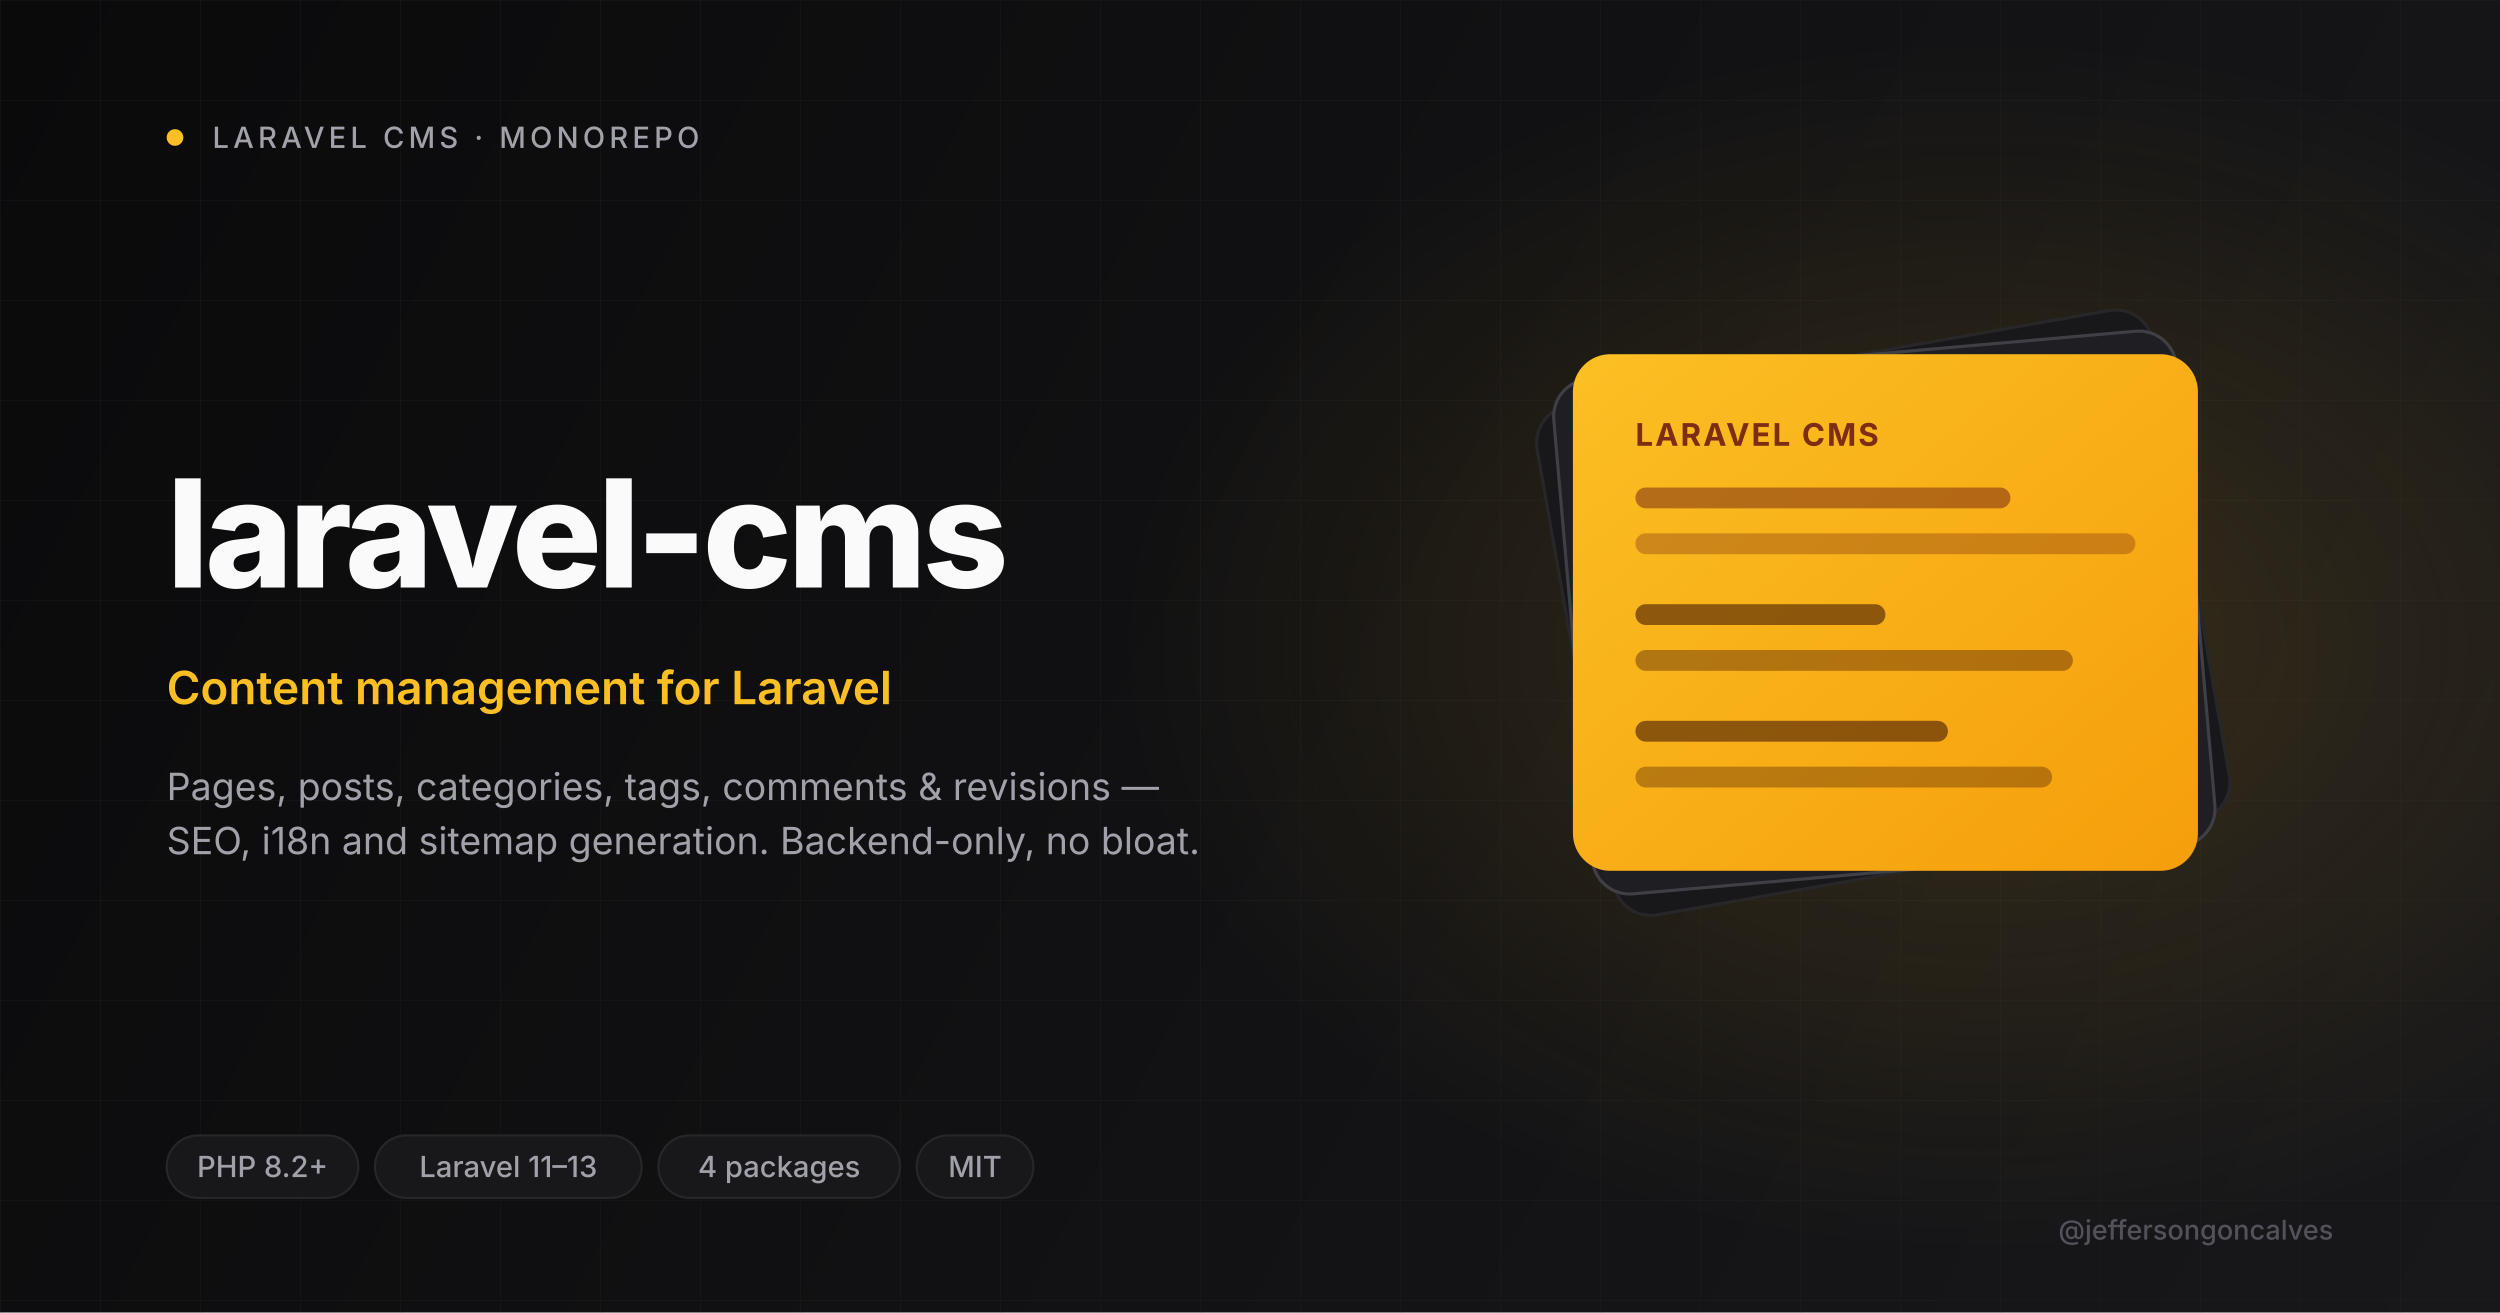
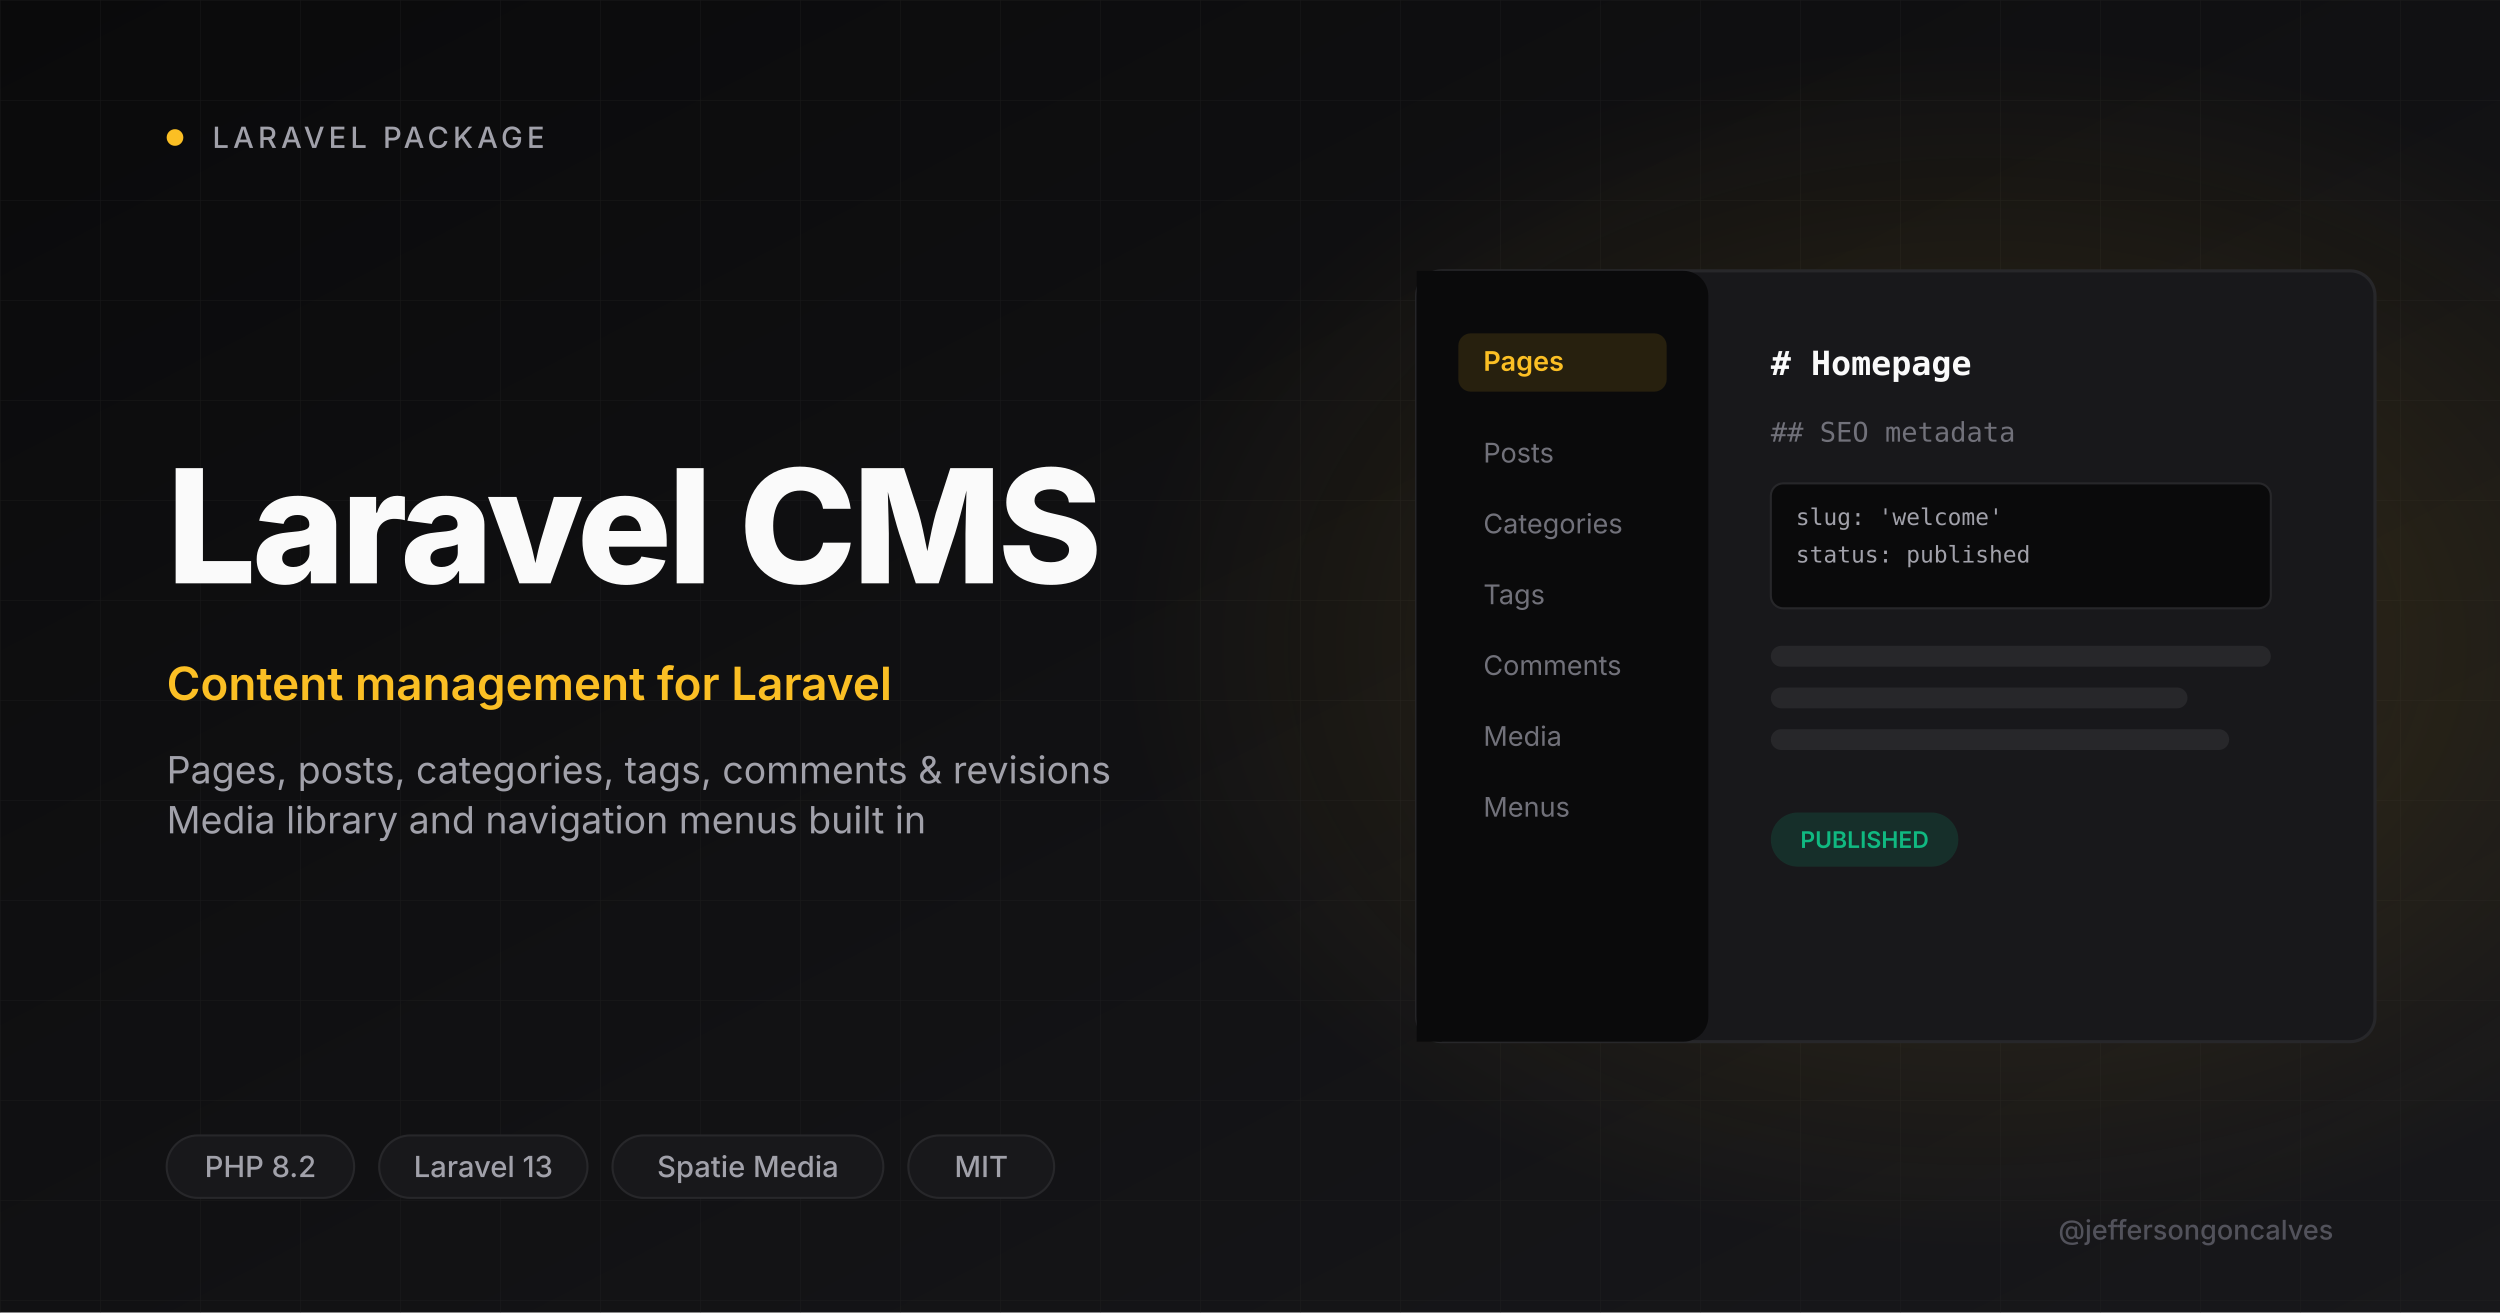
- <svg xmlns="http://www.w3.org/2000/svg" width="1200" height="630" viewBox="0 0 1200 630" fill="none" font-family="Inter, system-ui, -apple-system, sans-serif">
+ <svg xmlns="http://www.w3.org/2000/svg" width="1200" height="630" viewBox="0 0 1200 630">
  <defs>
-     <linearGradient id="bg" x1="0" y1="0" x2="1200" y2="630" gradientUnits="userSpaceOnUse">
-       <stop stop-color="#0A0A0B" />
-       <stop offset="1" stop-color="#18181B" />
+     <linearGradient id="bg" x1="0" y1="0" x2="1" y2="1">
+       <stop offset="0%" stop-color="#0A0A0B" />
+       <stop offset="100%" stop-color="#18181B" />
    </linearGradient>
    <linearGradient id="amber" x1="0" y1="0" x2="1" y2="1">
-       <stop stop-color="#FBBF24" />
-       <stop offset="1" stop-color="#F59E0B" />
+       <stop offset="0%" stop-color="#FBBF24" />
+       <stop offset="100%" stop-color="#F59E0B" />
    </linearGradient>
-     <radialGradient id="glow" cx="0.5" cy="0.5" r="0.5">
-       <stop stop-color="#FBBF24" stop-opacity="0.15" />
-       <stop offset="1" stop-color="#FBBF24" stop-opacity="0" />
+     <radialGradient id="glow" cx="50%" cy="50%" r="50%">
+       <stop offset="0%" stop-color="rgba(251,191,36,0.15)" />
+       <stop offset="100%" stop-color="rgba(251,191,36,0)" />
    </radialGradient>
    <pattern id="grid" width="48" height="48" patternUnits="userSpaceOnUse">
-       <path d="M48 0H0V48" fill="none" stroke="#27272A" stroke-width="0.6" />
+       <path d="M 48 0 L 0 0 0 48" fill="none" stroke="#27272A" stroke-width="0.6" />
    </pattern>
+     <linearGradient id="cardActive" x1="0" y1="0" x2="1" y2="1">
+       <stop offset="0%" stop-color="#FBBF24" />
+       <stop offset="100%" stop-color="#F59E0B" />
+     </linearGradient>
  </defs>
  <rect width="1200" height="630" fill="url(#bg)" />
  <rect width="1200" height="630" fill="url(#grid)" opacity="0.4" />
  <ellipse cx="950" cy="310" rx="410" ry="290" fill="url(#glow)" />
  <circle cx="84" cy="66" r="4" fill="#FBBF24" />
-   <text x="102" y="71" font-size="14" font-weight="500" letter-spacing="2" fill="#A1A1AA">LARAVEL CMS · MONOREPO</text>
-   <text x="80" y="282" font-size="72" font-weight="800" letter-spacing="-2" fill="#FAFAFA">laravel-cms</text>
-   <text x="80" y="338" font-size="22" font-weight="600" fill="#FBBF24">Content management for Laravel</text>
-   <text x="80" y="384" font-size="18" font-weight="400" fill="#A1A1AA">Pages, posts, categories, tags, comments &amp; revisions —</text>
-   <text x="80" y="410" font-size="18" font-weight="400" fill="#A1A1AA">SEO, i18n and sitemap generation. Backend-only, no bloat.</text>
-   <g transform="translate(905 300)">
-     <g transform="rotate(-10)">
-       <rect x="-150" y="-130" width="300" height="248" rx="18" fill="#18181B" stroke="#27272A" stroke-width="1.5" />
-     </g>
-     <g transform="rotate(-5)">
-       <rect x="-150" y="-130" width="300" height="248" rx="18" fill="#1F1F23" stroke="#3F3F46" stroke-width="1.5" />
-     </g>
-     <g>
-       <rect x="-150" y="-130" width="300" height="248" rx="18" fill="url(#amber)" />
-       <text x="-120" y="-86" font-size="15" font-weight="700" letter-spacing="1" fill="#7C2D12">LARAVEL CMS</text>
-       <rect x="-120" y="-66" width="180" height="10" rx="5" fill="#7C2D12" opacity="0.55" />
-       <rect x="-120" y="-44" width="240" height="10" rx="5" fill="#7C2D12" opacity="0.35" />
-       <rect x="-120" y="-10" width="120" height="10" rx="5" fill="#451A03" opacity="0.6" />
-       <rect x="-120" y="12" width="210" height="10" rx="5" fill="#451A03" opacity="0.4" />
-       <rect x="-120" y="46" width="150" height="10" rx="5" fill="#451A03" opacity="0.6" />
-       <rect x="-120" y="68" width="200" height="10" rx="5" fill="#451A03" opacity="0.35" />
-     </g>
+   <text x="102" y="71" font-family="Inter, system-ui, sans-serif" font-size="14" font-weight="500" letter-spacing="2" fill="#A1A1AA">LARAVEL PACKAGE</text>
+   <text x="80" y="280" font-family="Inter, system-ui, sans-serif" font-size="76" font-weight="800" letter-spacing="-2" fill="#FAFAFA">Laravel CMS</text>
+   <text x="80" y="336" font-family="Inter, system-ui, sans-serif" font-size="22" font-weight="600" fill="#FBBF24">Content management for Laravel</text>
+   <text x="80" y="376" font-family="Inter, system-ui, sans-serif" font-size="18" font-weight="400" fill="#A1A1AA">Pages, posts, categories, tags, comments &amp; revisions</text>
+   <text x="80" y="400" font-family="Inter, system-ui, sans-serif" font-size="18" font-weight="400" fill="#A1A1AA">Media library and navigation menus built in</text>
+   <g font-family="Inter, system-ui, sans-serif" font-size="14" font-weight="500">
+     <rect x="80" y="545" width="90" height="30" rx="15" fill="#18181B" stroke="#27272A" />
+     <text x="125" y="565" text-anchor="middle" fill="#A1A1AA">PHP 8.2</text>
+     <rect x="182" y="545" width="100" height="30" rx="15" fill="#18181B" stroke="#27272A" />
+     <text x="232" y="565" text-anchor="middle" fill="#A1A1AA">Laravel 13</text>
+     <rect x="294" y="545" width="130" height="30" rx="15" fill="#18181B" stroke="#27272A" />
+     <text x="359" y="565" text-anchor="middle" fill="#A1A1AA">Spatie Media</text>
+     <rect x="436" y="545" width="70" height="30" rx="15" fill="#18181B" stroke="#27272A" />
+     <text x="471" y="565" text-anchor="middle" fill="#A1A1AA">MIT</text>
  </g>
-   <g font-size="14" font-weight="500">
-     <rect x="80" y="545" width="92" height="30" rx="15" fill="#18181B" stroke="#27272A" />
-     <text x="126" y="565" text-anchor="middle" fill="#A1A1AA">PHP 8.2+</text>
-     <rect x="180" y="545" width="128" height="30" rx="15" fill="#18181B" stroke="#27272A" />
-     <text x="244" y="565" text-anchor="middle" fill="#A1A1AA">Laravel 11–13</text>
-     <rect x="316" y="545" width="116" height="30" rx="15" fill="#18181B" stroke="#27272A" />
-     <text x="374" y="565" text-anchor="middle" fill="#A1A1AA">4 packages</text>
-     <rect x="440" y="545" width="56" height="30" rx="15" fill="#18181B" stroke="#27272A" />
-     <text x="468" y="565" text-anchor="middle" fill="#A1A1AA">MIT</text>
+   <text x="1120" y="595" text-anchor="end" font-family="Inter, system-ui, sans-serif" font-size="13" font-weight="500" fill="#52525B">@jeffersongoncalves</text>
+   <g>
+     <rect x="680" y="130" width="460" height="370" rx="12" fill="#18181B" stroke="#27272A" stroke-width="1.5" />
+     <rect x="680" y="130" width="140" height="370" rx="12" fill="#0A0A0B" />
+     <rect x="680" y="130" width="12" height="370" fill="#0A0A0B" />
+     <rect x="700" y="160" width="100" height="28" rx="6" fill="#FBBF24" fill-opacity="0.12" />
+     <text x="712" y="178" font-family="Inter, system-ui, sans-serif" font-size="13" font-weight="600" fill="#FBBF24">Pages</text>
+     <text x="712" y="222" font-family="Inter, system-ui, sans-serif" font-size="13" fill="#71717A">Posts</text>
+     <text x="712" y="256" font-family="Inter, system-ui, sans-serif" font-size="13" fill="#71717A">Categories</text>
+     <text x="712" y="290" font-family="Inter, system-ui, sans-serif" font-size="13" fill="#71717A">Tags</text>
+     <text x="712" y="324" font-family="Inter, system-ui, sans-serif" font-size="13" fill="#71717A">Comments</text>
+     <text x="712" y="358" font-family="Inter, system-ui, sans-serif" font-size="13" fill="#71717A">Media</text>
+     <text x="712" y="392" font-family="Inter, system-ui, sans-serif" font-size="13" fill="#71717A">Menus</text>
+     <text x="850" y="180" font-family="ui-monospace, monospace" font-size="16" font-weight="700" fill="#FAFAFA"># Homepage</text>
+     <text x="850" y="212" font-family="ui-monospace, monospace" font-size="13" fill="#71717A">## SEO metadata</text>
+     <rect x="850" y="232" width="240" height="60" rx="6" fill="#0A0A0B" stroke="#27272A" />
+     <text x="862" y="252" font-family="ui-monospace, monospace" font-size="11" fill="#A1A1AA">slug: 'welcome'</text>
+     <text x="862" y="270" font-family="ui-monospace, monospace" font-size="11" fill="#A1A1AA">status: published</text>
+     <rect x="850" y="310" width="240" height="10" rx="5" fill="#27272A" />
+     <rect x="850" y="330" width="200" height="10" rx="5" fill="#27272A" />
+     <rect x="850" y="350" width="220" height="10" rx="5" fill="#27272A" />
+     <rect x="850" y="390" width="90" height="26" rx="13" fill="#10B981" fill-opacity="0.15" />
+     <text x="895" y="407" text-anchor="middle" font-family="Inter, system-ui, sans-serif" font-size="11" font-weight="600" fill="#10B981">PUBLISHED</text>
  </g>
-   <text x="1120" y="595" text-anchor="end" font-size="13" font-weight="500" fill="#52525B">@jeffersongoncalves</text>
</svg>
